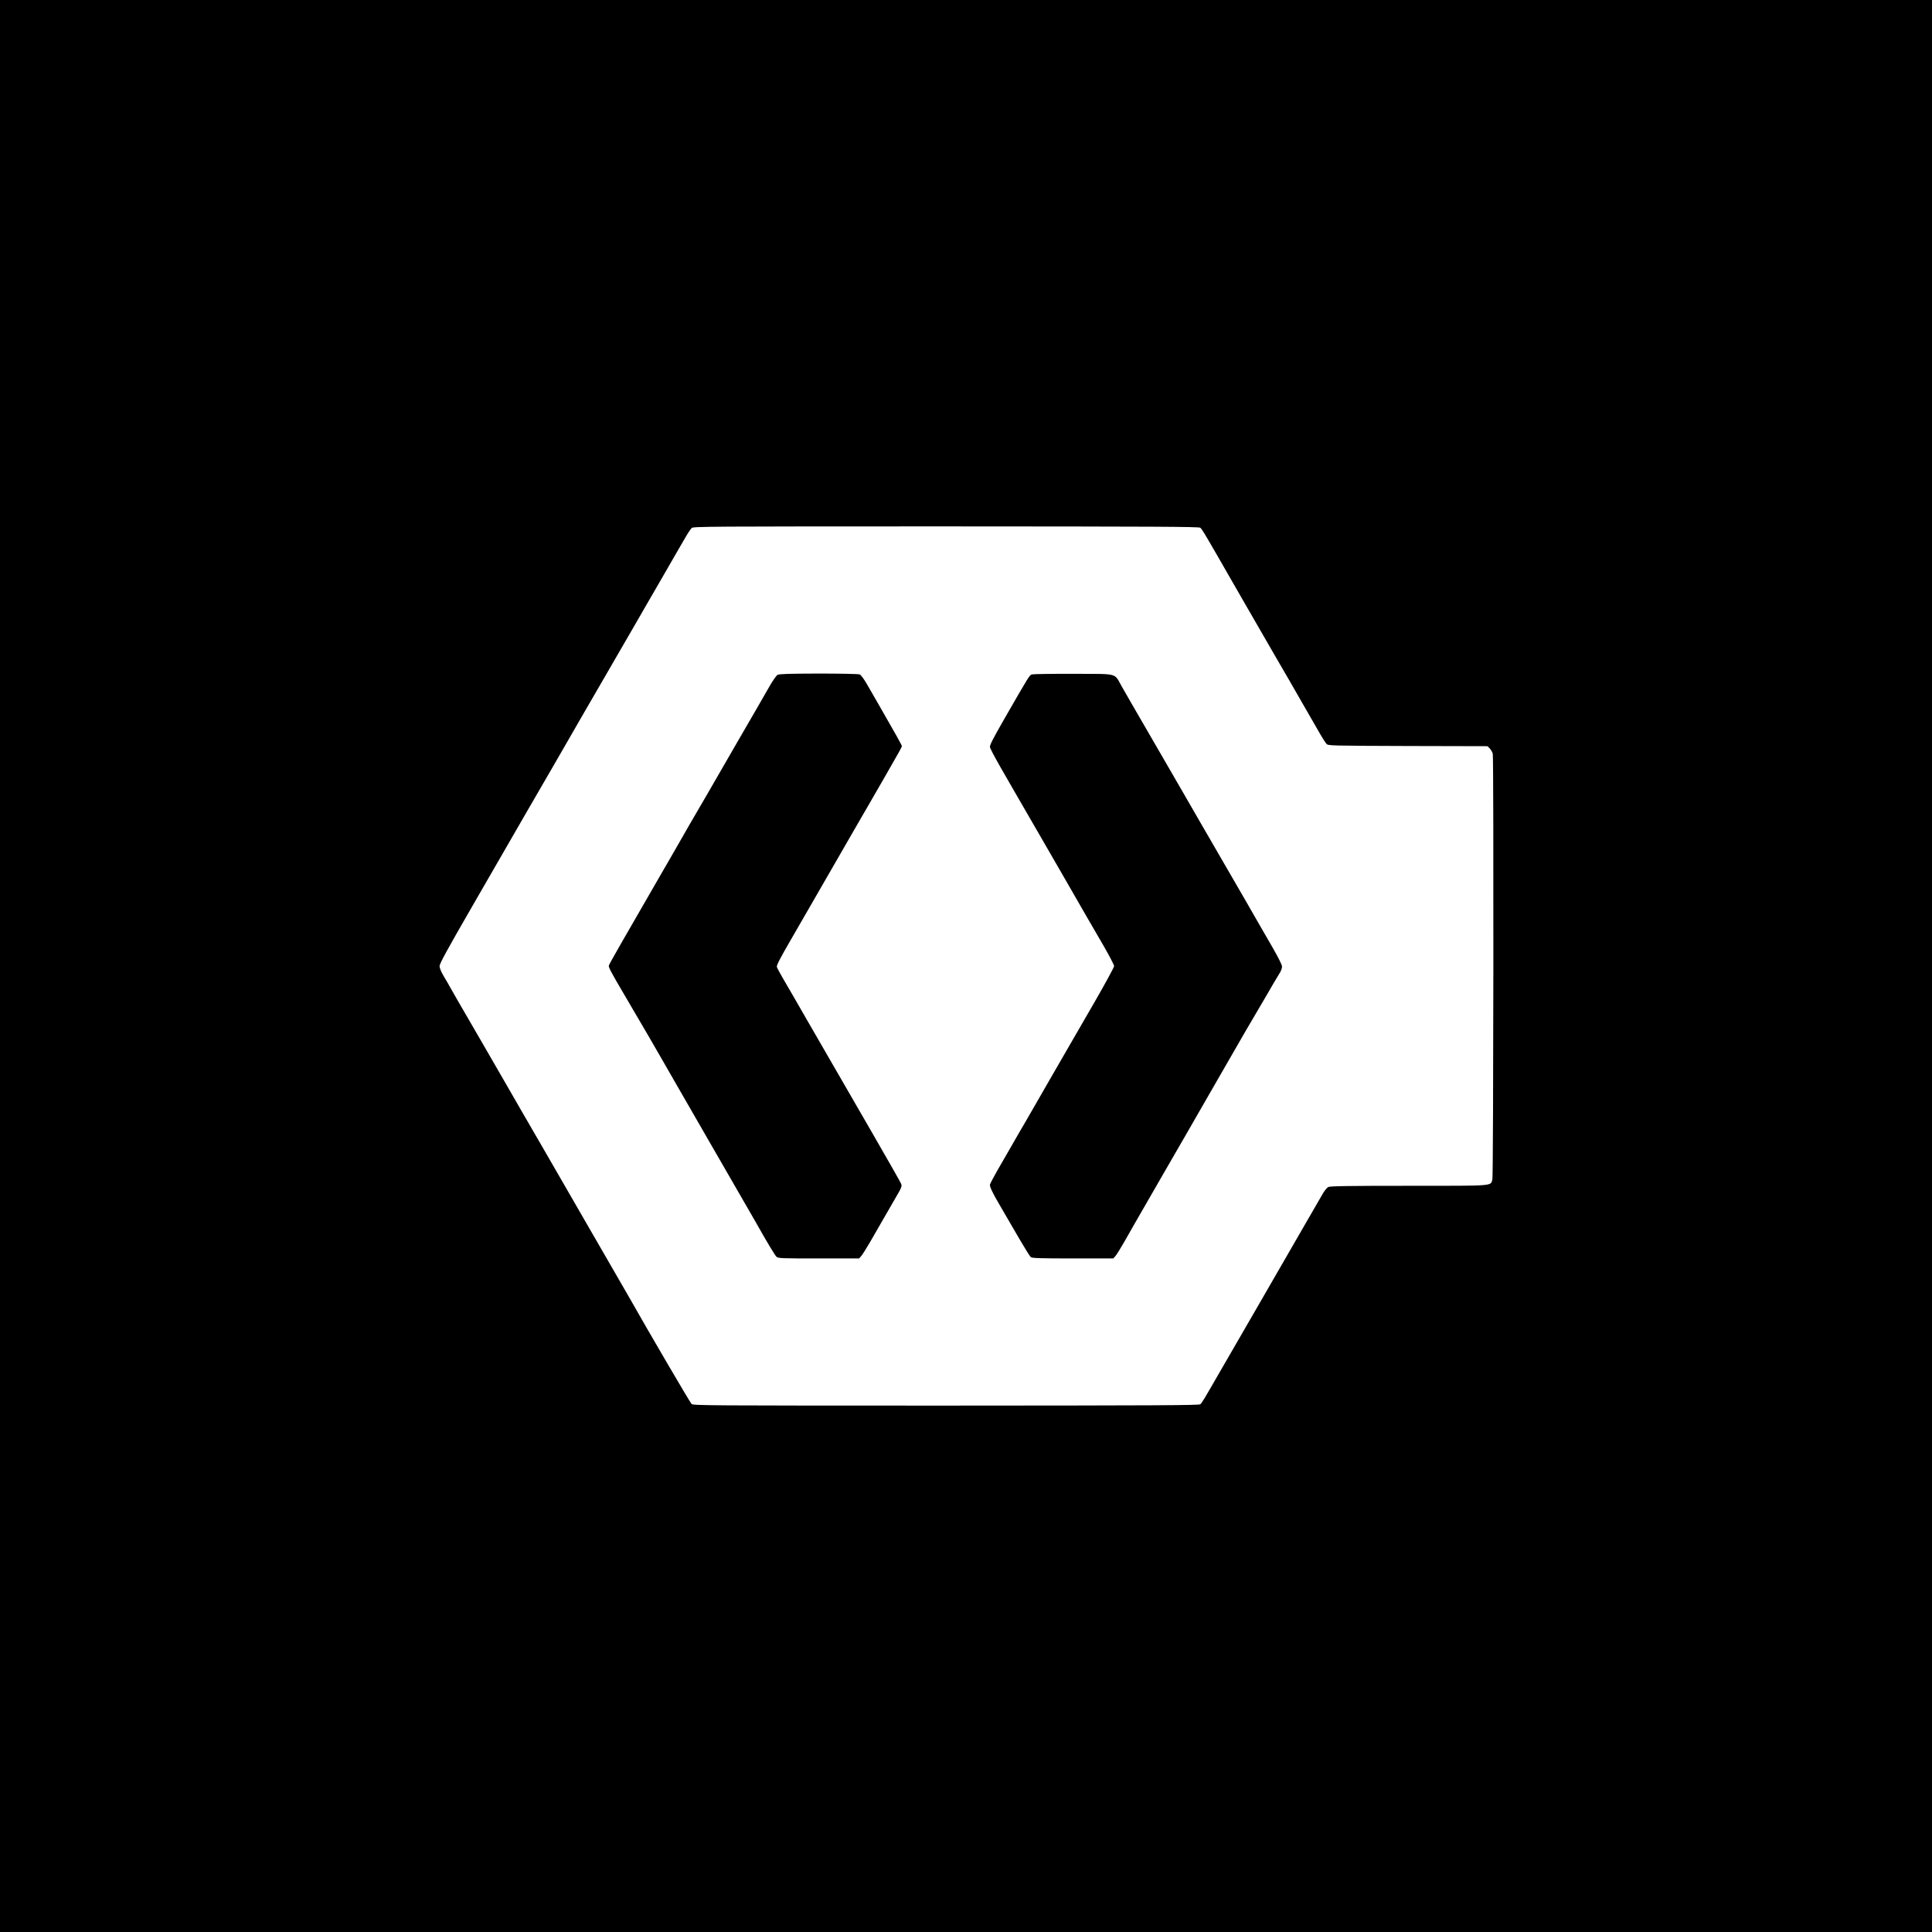
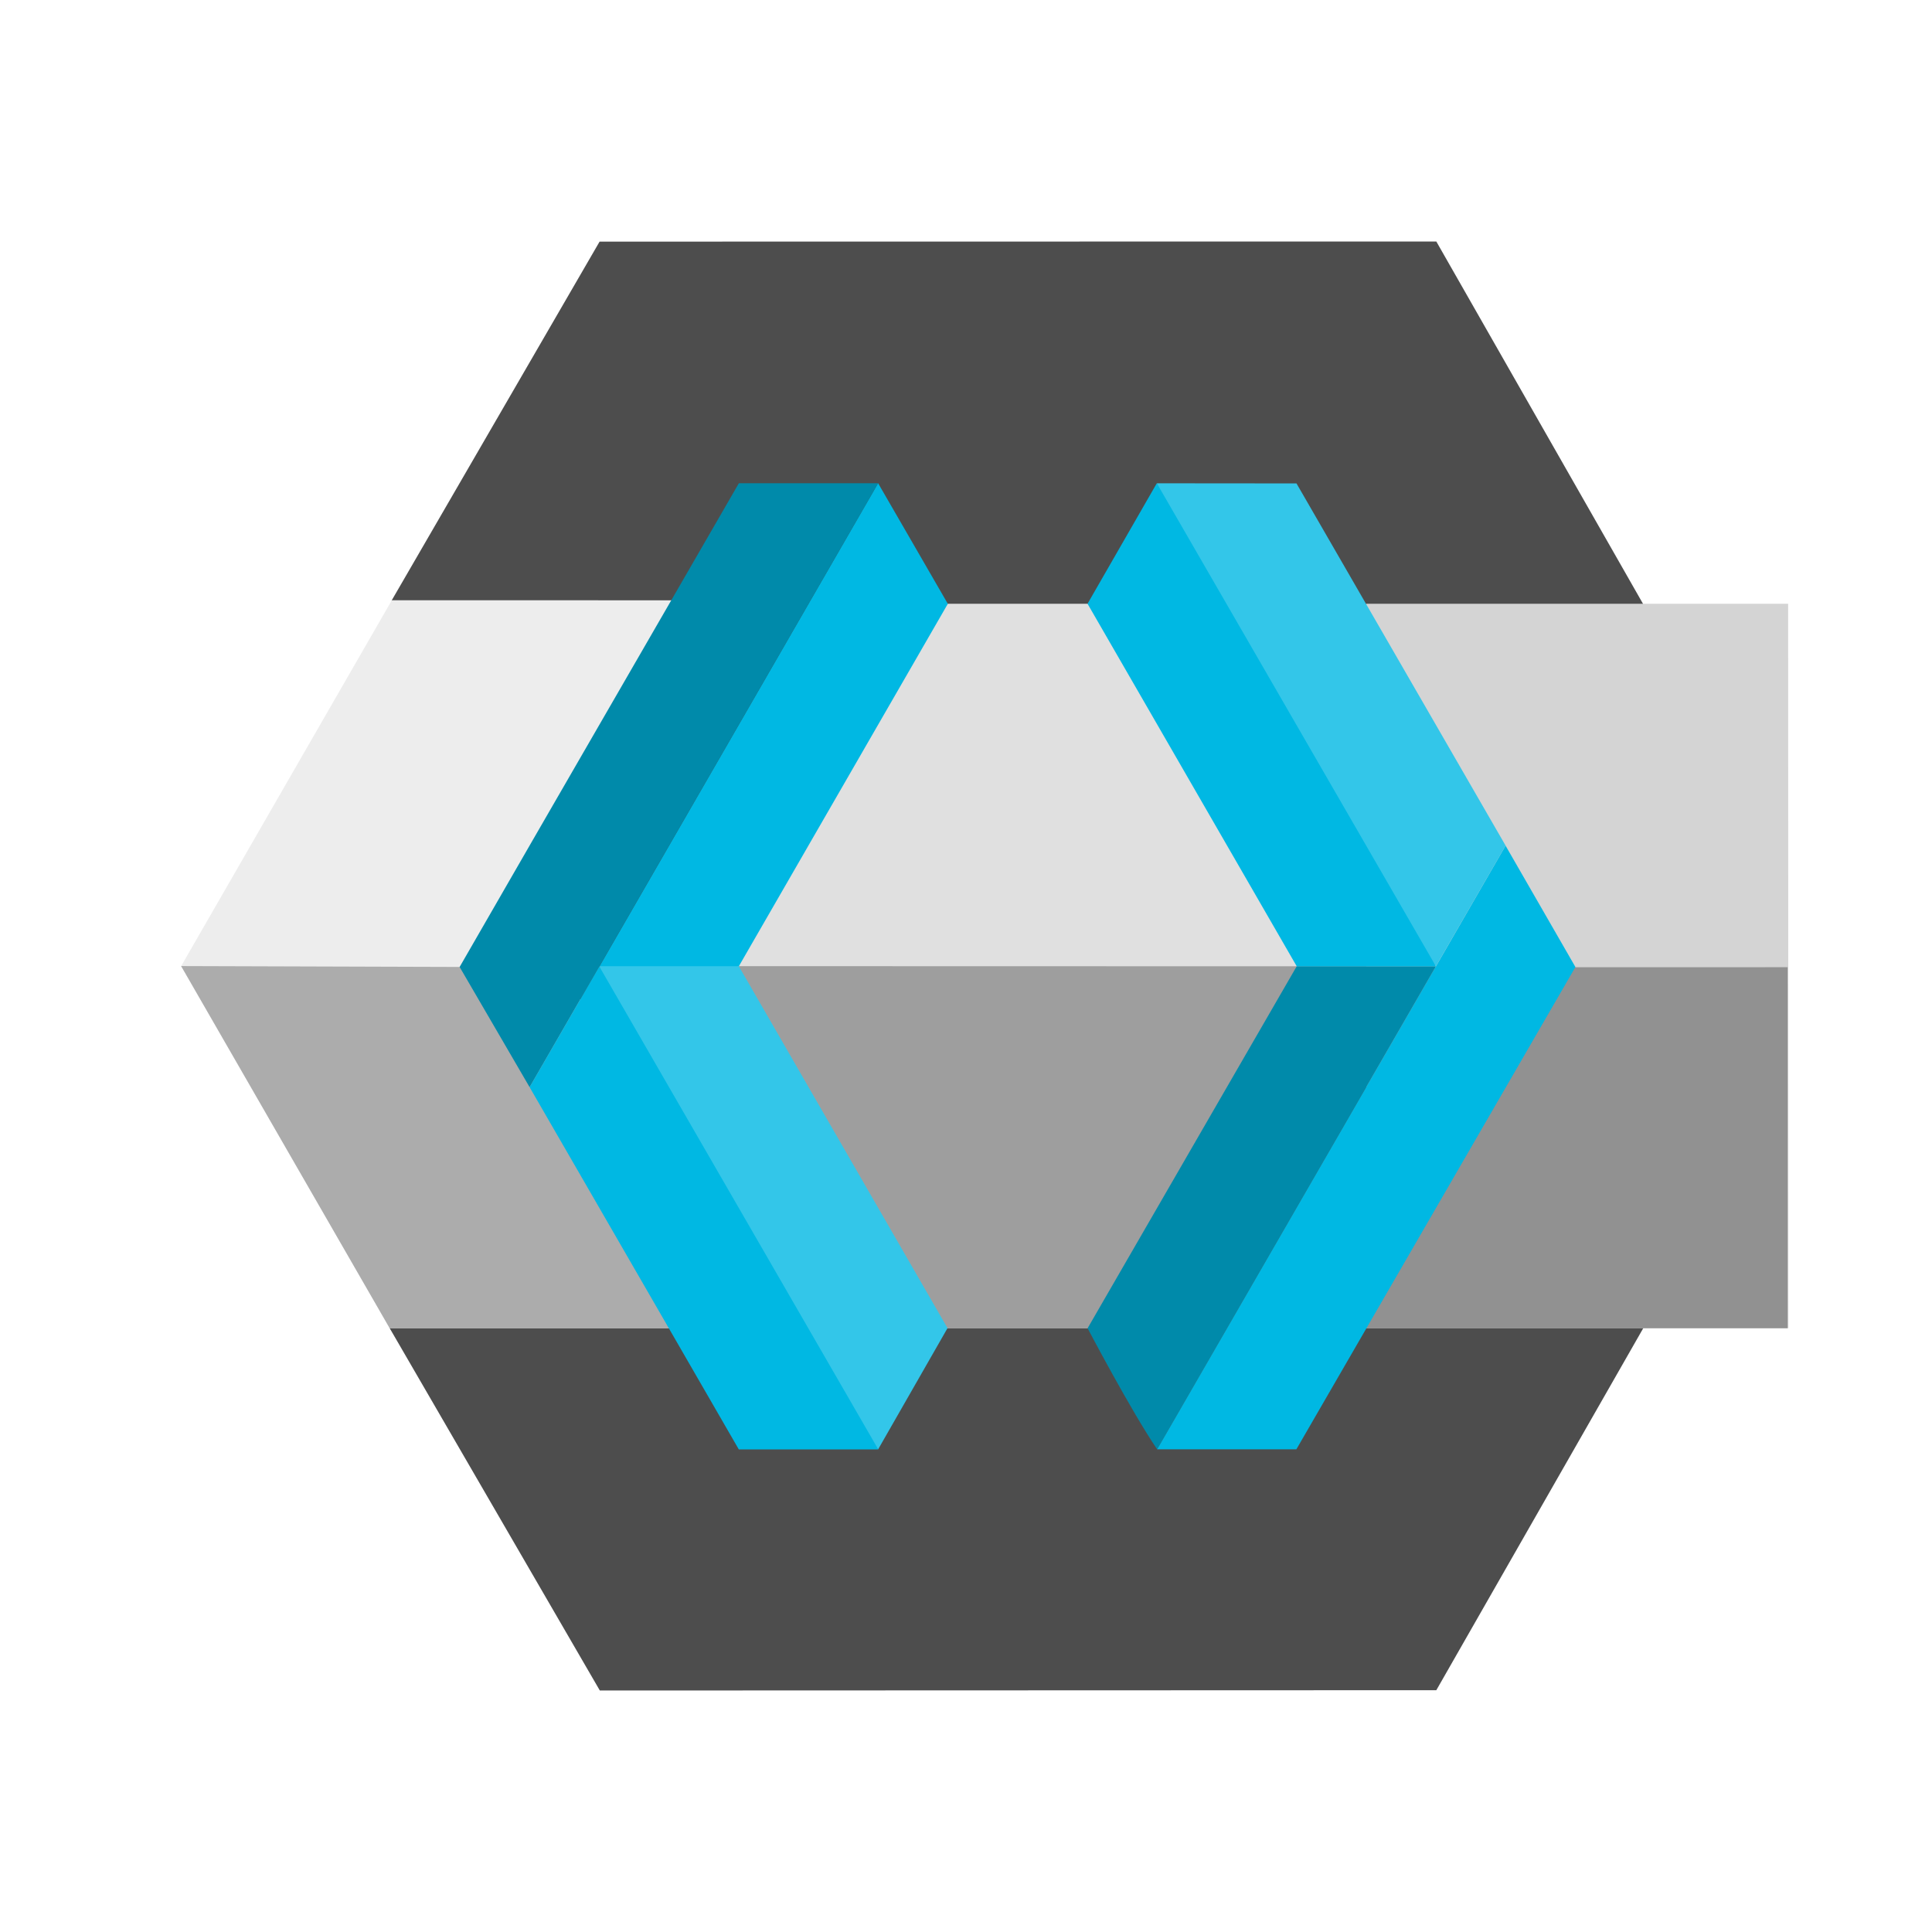
- <svg xmlns="http://www.w3.org/2000/svg" version="1.0" width="2048pt" height="2048pt" viewBox="0 0 2048 2048" preserveAspectRatio="xMidYMid meet">
-   <g transform="translate(0,2048) scale(0.1,-0.1)" fill="#000000" stroke="none">
-     <path d="M0 10240 l0 -10240 10240 0 10240 0 0 10240 0 10240 -10240 0 -10240 0 0 -10240z m12723 4646 c17 -13 40 -51 194 -318 40 -71 107 -186 148 -258 41 -71 108 -187 148 -257 130 -226 262 -455 322 -558 32 -55 91 -157 132 -227 40 -71 107 -186 148 -258 41 -71 109 -190 151 -262 41 -73 84 -142 95 -153 19 -20 35 -20 863 -23 l844 -2 25 -25 c13 -14 27 -39 31 -56 11 -56 7 -4471 -4 -4511 -21 -72 38 -68 -885 -68 -643 0 -836 -3 -855 -13 -13 -7 -38 -37 -56 -67 -17 -30 -122 -212 -234 -405 -111 -192 -213 -368 -225 -390 -13 -22 -114 -197 -225 -390 -226 -390 -319 -551 -425 -735 -153 -266 -175 -303 -192 -316 -15 -11 -482 -13 -2694 -14 -2535 0 -2678 1 -2698 17 -15 14 -454 763 -664 1135 -13 24 -183 317 -377 653 -193 335 -362 628 -375 650 -12 22 -80 139 -150 260 -70 121 -160 276 -200 345 -39 69 -116 202 -170 295 -116 201 -182 315 -280 485 -108 187 -173 299 -269 464 -47 82 -86 150 -86 151 0 1 -22 40 -50 86 -34 57 -50 95 -50 118 0 27 75 164 341 625 188 325 352 609 364 631 13 22 114 198 225 390 112 193 236 407 277 478 40 70 106 184 147 255 40 70 107 186 148 257 41 72 166 288 278 480 112 193 235 406 275 475 39 69 107 186 150 260 43 74 103 178 133 230 30 52 65 113 78 135 13 22 44 76 69 120 25 44 50 87 55 95 5 8 32 56 61 105 28 50 61 98 71 108 19 16 162 17 2697 17 2212 -1 2679 -3 2694 -14z" />
-     <path d="M8242 13326 c-13 -7 -54 -66 -91 -132 -80 -140 -171 -298 -346 -599 -70 -121 -138 -238 -150 -260 -13 -22 -80 -139 -150 -260 -71 -121 -161 -277 -202 -347 -40 -71 -106 -185 -146 -255 -41 -71 -108 -186 -149 -258 -405 -700 -549 -952 -554 -970 -4 -19 20 -65 173 -325 225 -383 301 -514 373 -640 46 -80 117 -203 158 -275 122 -211 216 -375 262 -455 23 -41 66 -115 95 -165 48 -82 446 -773 493 -855 126 -224 207 -358 224 -373 19 -16 55 -17 447 -17 l428 0 20 23 c12 12 54 78 94 147 39 69 104 181 144 250 39 69 100 174 135 234 57 97 62 112 53 136 -6 16 -147 264 -313 551 -166 288 -310 538 -320 554 -26 46 -285 495 -361 625 -36 63 -100 174 -141 245 -42 72 -98 169 -126 217 -27 47 -53 96 -57 107 -5 17 31 87 151 294 86 150 189 328 229 397 138 241 349 606 438 760 49 85 122 211 162 280 39 69 107 186 150 260 170 296 195 340 195 351 0 10 -55 109 -242 434 -42 72 -100 172 -129 224 -34 58 -63 97 -77 102 -13 5 -209 9 -435 9 -317 -1 -417 -4 -435 -14z" />
-     <path d="M10940 13331 c-27 -7 -25 -4 -302 -486 -117 -204 -148 -266 -144 -286 3 -14 49 -102 102 -195 54 -93 130 -225 169 -294 40 -69 148 -255 240 -415 182 -315 397 -687 510 -885 40 -69 122 -211 184 -317 61 -106 111 -202 111 -214 0 -12 -95 -187 -211 -388 -117 -201 -244 -422 -284 -491 -39 -69 -140 -244 -225 -390 -84 -146 -177 -308 -207 -360 -31 -52 -63 -108 -73 -125 -9 -16 -51 -88 -92 -160 -41 -71 -107 -186 -147 -255 -39 -69 -74 -135 -77 -147 -5 -20 28 -90 106 -222 29 -49 103 -176 207 -356 58 -99 112 -186 121 -192 12 -10 117 -13 444 -13 l429 0 22 24 c12 13 55 82 95 152 40 71 83 147 96 169 54 93 242 420 311 540 13 22 46 81 75 130 29 50 112 194 185 320 73 127 185 322 250 435 65 113 151 261 190 330 176 306 196 341 377 648 26 45 70 119 96 165 27 45 58 98 70 117 12 19 22 48 22 64 0 18 -37 92 -99 200 -54 94 -108 187 -119 206 -99 173 -199 347 -372 645 -112 193 -236 406 -275 475 -40 69 -107 186 -150 260 -43 74 -102 176 -130 225 -29 50 -152 263 -275 475 -123 212 -248 428 -277 480 -86 151 -27 135 -511 137 -229 1 -428 -2 -442 -6z" />
-   </g>
+ <svg xmlns="http://www.w3.org/2000/svg" t="1733990042335" class="icon" viewBox="0 0 1024 1024" version="1.1" p-id="9538" width="512" height="512">
+   <path d="M207.648 318.144l110.144-190.08L761.28 128l109.536 192 0.128 384-109.664 191.84L317.92 896l-111.36-192z" fill="#4D4D4D" p-id="9539" />
+   <path d="M206.56 703.936H406.4L296.64 510.496l89.28-192.32-178.24-0.032L96 512.064" fill="#EDEDED" p-id="9540" />
+   <path d="M467.04 703.936h146.08l129.184-188.288L615.392 320h-171.84l-103.552 189.056z" fill="#E0E0E0" p-id="9541" />
+   <path d="M96 512.032l110.56 192H406.4l-108.576-191.36z" fill="#ACACAC" p-id="9542" />
+   <path d="M342.08 512.064L467.072 704h146.08l127.168-191.84z" fill="#9E9E9E" p-id="9543" />
+   <path d="M391.584 512.16l-37.696 11.008-36.16-11.008 147.68-256.064 36.96 63.936" fill="#00B8E3" p-id="9544" />
+   <path d="M502.208 703.936l-36.768 64.224L367.36 662.4l-49.696-150.208v-0.096h73.92" fill="#33C6E9" p-id="9545" />
+   <path d="M317.728 512.16h-0.096v0.064l-36.928 64-37.088-63.712 37.6-65.248 110.4-191.136h73.824" fill="#008AAA" p-id="9546" />
+   <path d="M724.16 703.936h223.712L947.744 320H724.16z" fill="#D4D4D4" p-id="9547" />
+   <path d="M724.16 512.672V704h223.328V512.64z" fill="#919191" p-id="9548" />
+   <path d="M465.504 768.224h-73.92l-110.88-192 36.928-64z" fill="#00B8E3" p-id="9549" />
+   <path d="M761.056 512.16l-147.744 256C599.68 748.192 576.448 704 576.448 704l110.848-191.872h73.76z" fill="#008AAA" p-id="9550" />
+   <path d="M687.104 768.16h-73.792l147.776-256 36.896-63.936 37.024 64.32m-73.92-0.384h-73.792L576.416 320l36.704-63.84 89.76 114.112 58.176 141.888z" fill="#00B8E3" p-id="9551" />
+   <path d="M797.984 448.16v0.064l-36.928 63.936-147.904-256 74.016 0.064z" fill="#33C6E9" p-id="9552" />
</svg>
